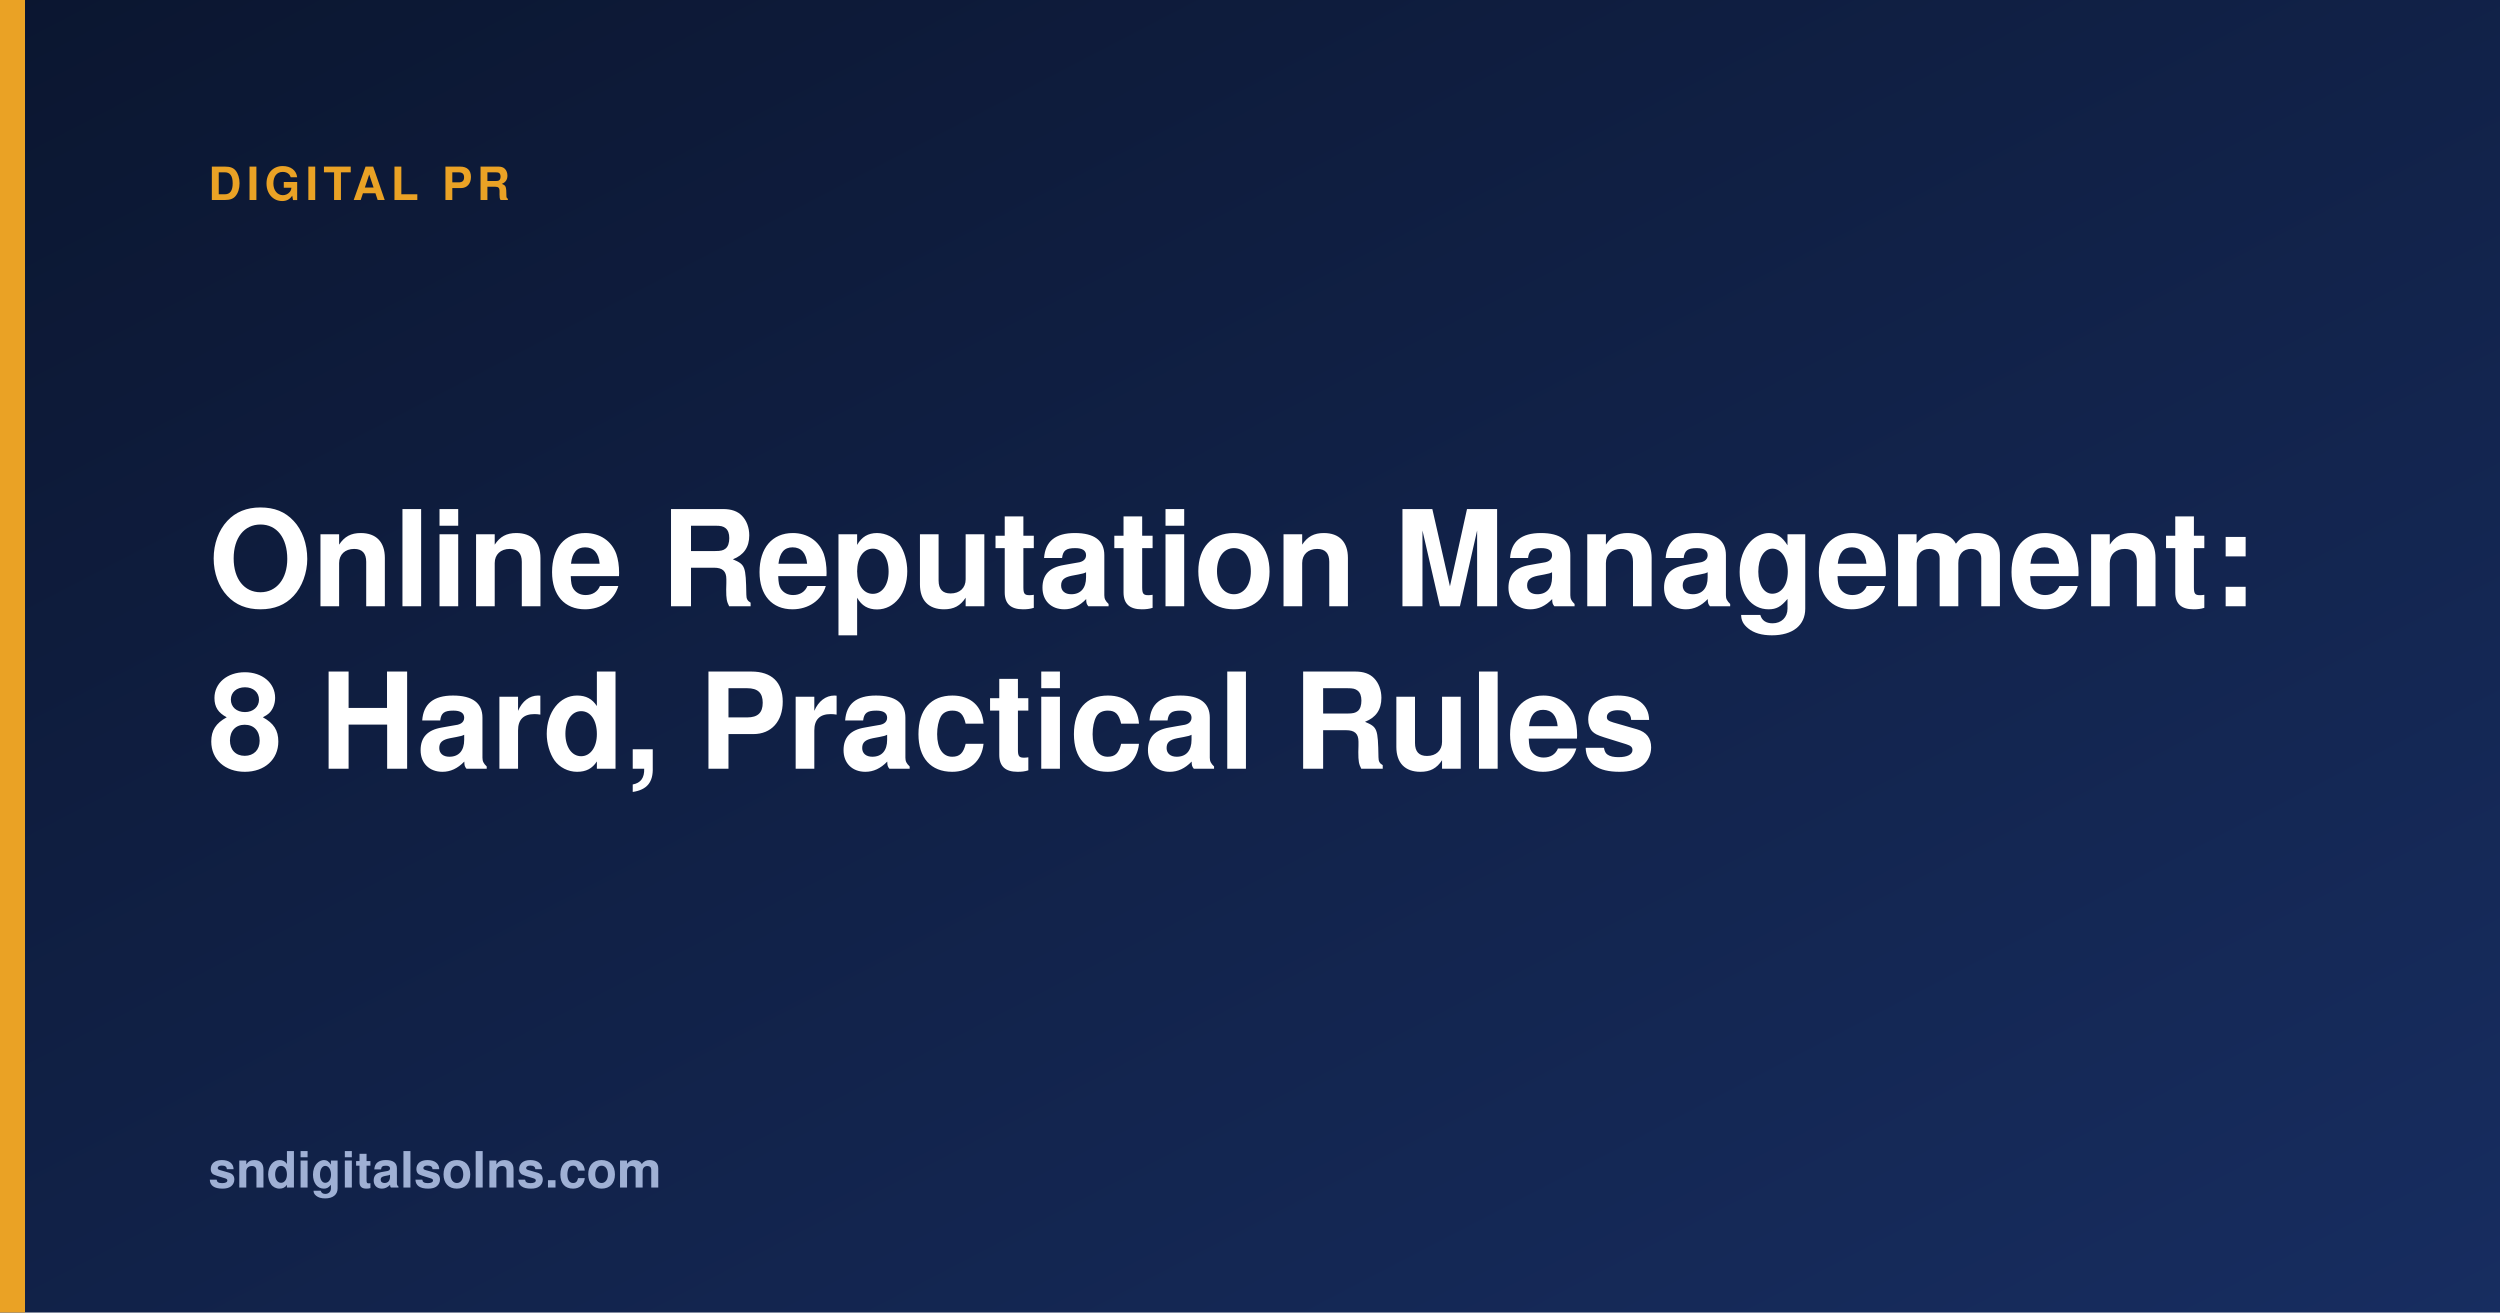
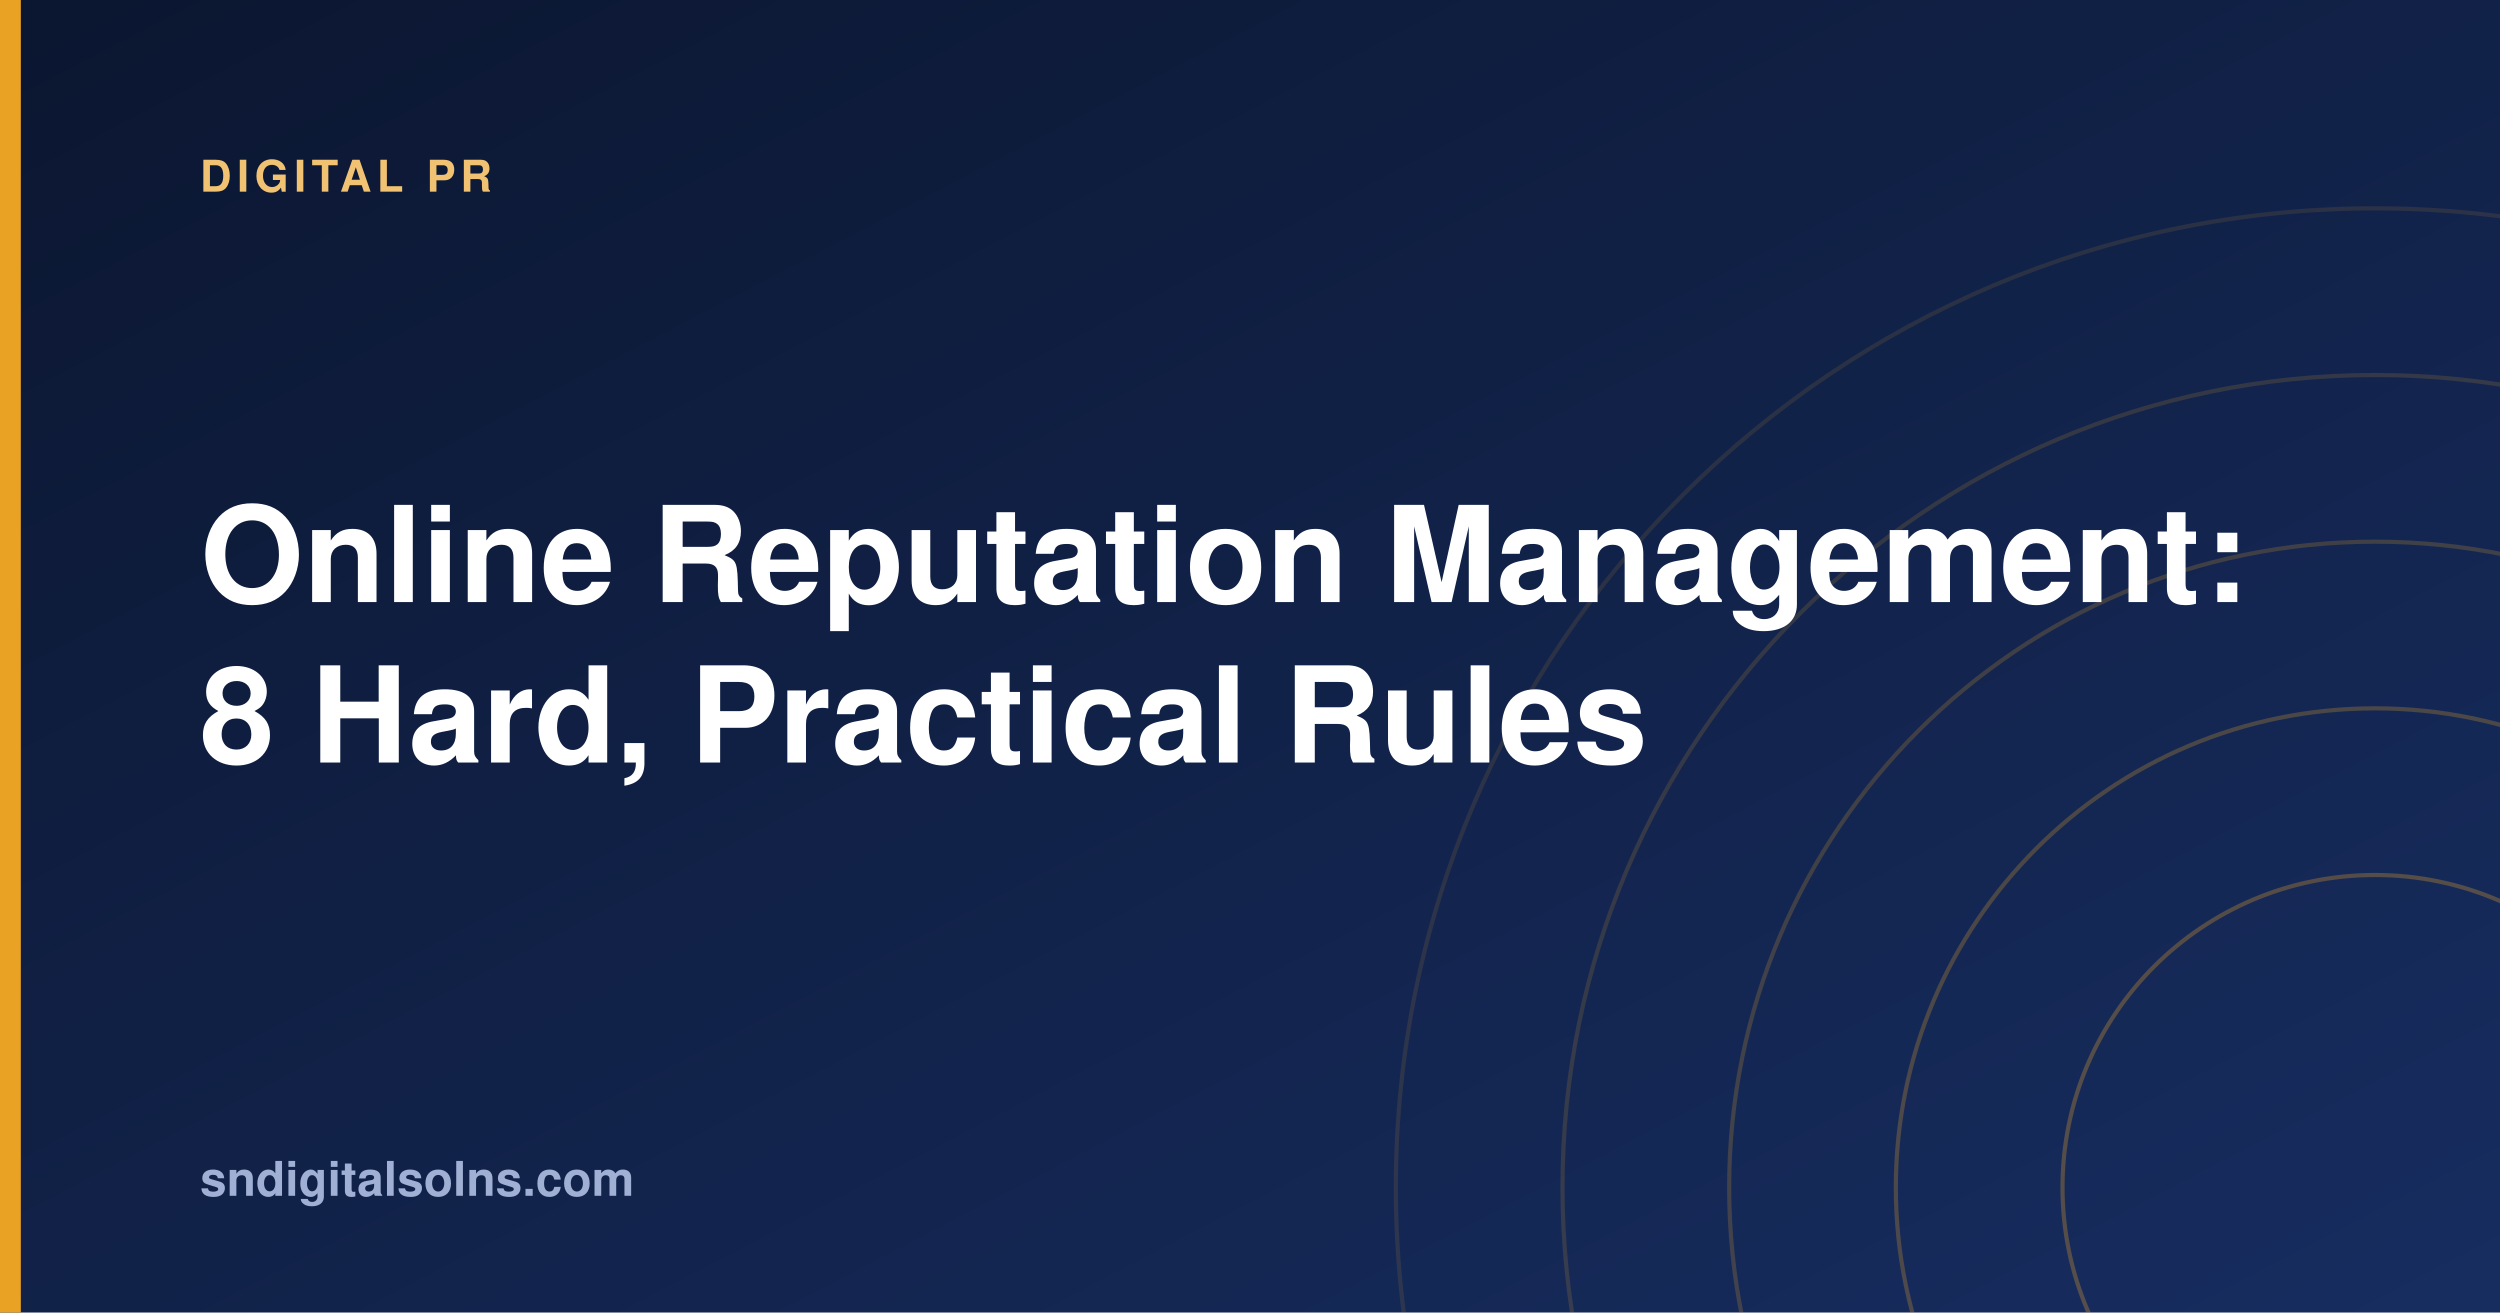
<svg xmlns="http://www.w3.org/2000/svg" width="1200" height="630" viewBox="0 0 1200 630" role="img">
  <defs>
-     <linearGradient id="bg" x1="0" y1="0" x2="1" y2="1">
+     <linearGradient id="g" x1="0" y1="0" x2="1" y2="1">
      <stop offset="0" stop-color="#0b1630" />
      <stop offset="1" stop-color="#172d60" />
    </linearGradient>
+     <clipPath id="c">
+       <rect width="1200" height="630" />
+     </clipPath>
  </defs>
-   <rect width="1200" height="630" fill="url(#bg)" />
-   <rect x="0" y="0" width="12" height="630" fill="#eaa225" />
-   <text x="100" y="96" fill="#eaa225" font-family="Helvetica,Arial,sans-serif" font-size="22" font-weight="700" letter-spacing="2.5">DIGITAL PR</text>
-   <text fill="#ffffff" font-family="Helvetica,Arial,sans-serif" font-size="64" font-weight="800">
-     <tspan x="100" y="291">Online Reputation Management:</tspan>
-     <tspan x="100" y="369">8 Hard, Practical Rules</tspan>
+   <rect width="1200" height="630" fill="url(#g)" />
+   <g clip-path="url(#c)">
+     <circle cx="1140" cy="570" r="150" fill="none" stroke="#eaa225" stroke-opacity="0.30" stroke-width="2" />
+     <circle cx="1140" cy="570" r="230" fill="none" stroke="#eaa225" stroke-opacity="0.26" stroke-width="2" />
+     <circle cx="1140" cy="570" r="310" fill="none" stroke="#eaa225" stroke-opacity="0.21" stroke-width="2" />
+     <circle cx="1140" cy="570" r="390" fill="none" stroke="#eaa225" stroke-opacity="0.16" stroke-width="2" />
+     <circle cx="1140" cy="570" r="470" fill="none" stroke="#eaa225" stroke-opacity="0.12" stroke-width="2" />
+   </g>
+   <rect x="0" y="0" width="10" height="630" fill="#eaa225" />
+   <text x="96" y="92" fill="#f1c271" font-family="Helvetica Neue,Helvetica,Arial,sans-serif" font-size="21" font-weight="700" letter-spacing="2.6">DIGITAL PR</text>
+   <text fill="#ffffff" font-family="Helvetica Neue,Helvetica,Arial,sans-serif" font-size="64" font-weight="800">
+     <tspan x="96" y="289">Online Reputation Management:</tspan>
+     <tspan x="96" y="366">8 Hard, Practical Rules</tspan>
  </text>
-   <text x="100" y="570" fill="#9fb0d4" font-family="Helvetica,Arial,sans-serif" font-size="24" font-weight="600">sndigitalsolns.com</text>
+   <text x="96" y="574" fill="#9fb0d4" font-family="Helvetica Neue,Helvetica,Arial,sans-serif" font-size="23" font-weight="600">sndigitalsolns.com</text>
</svg>
